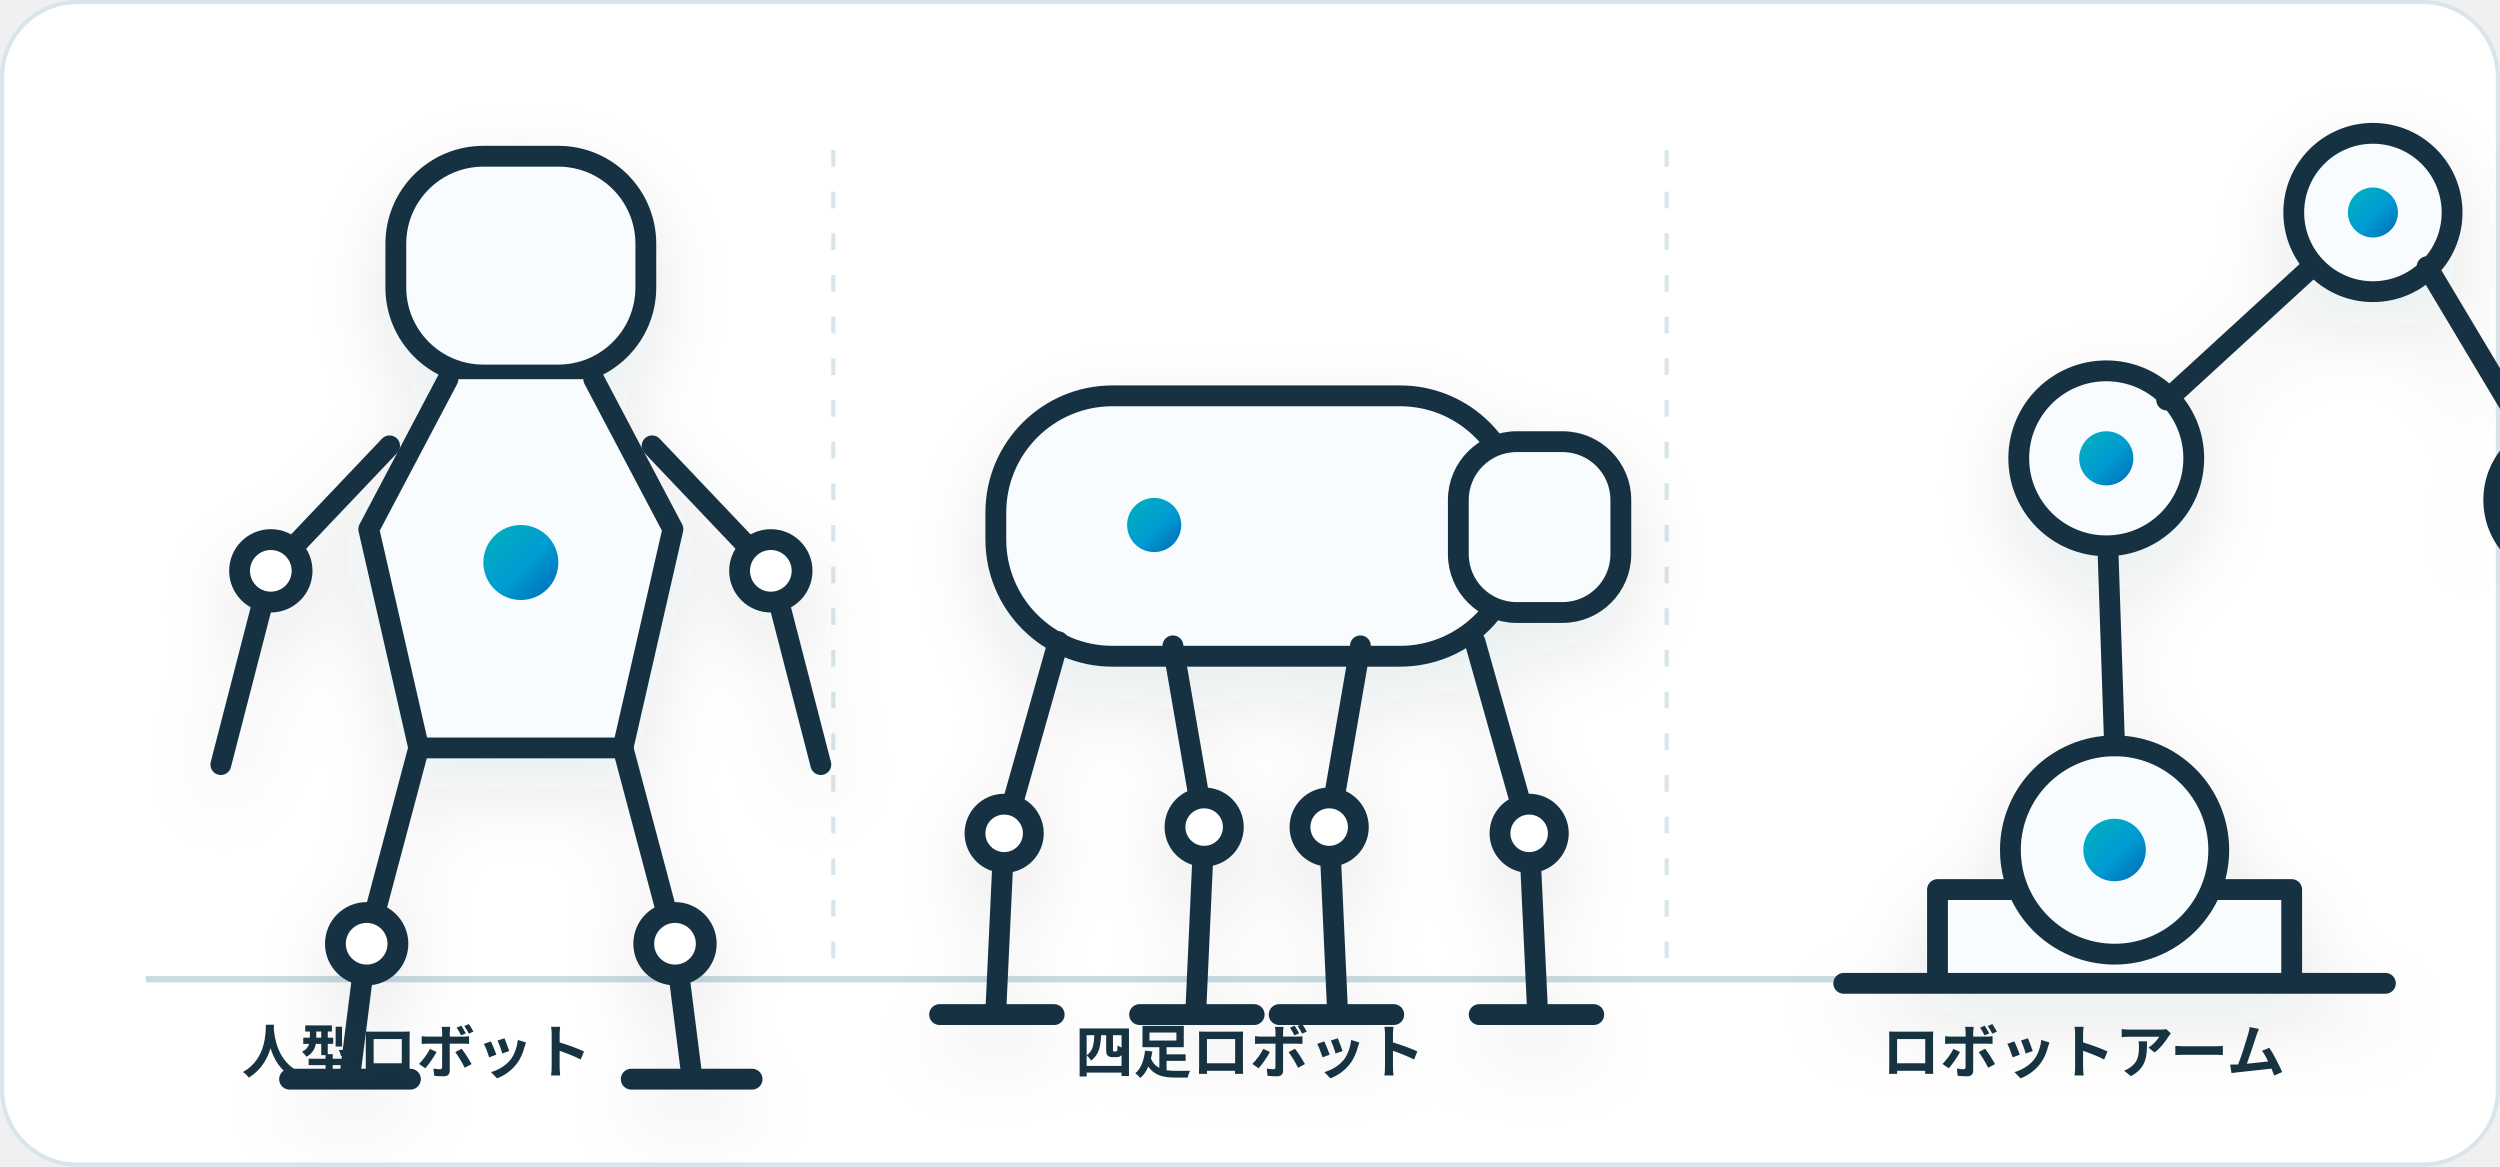
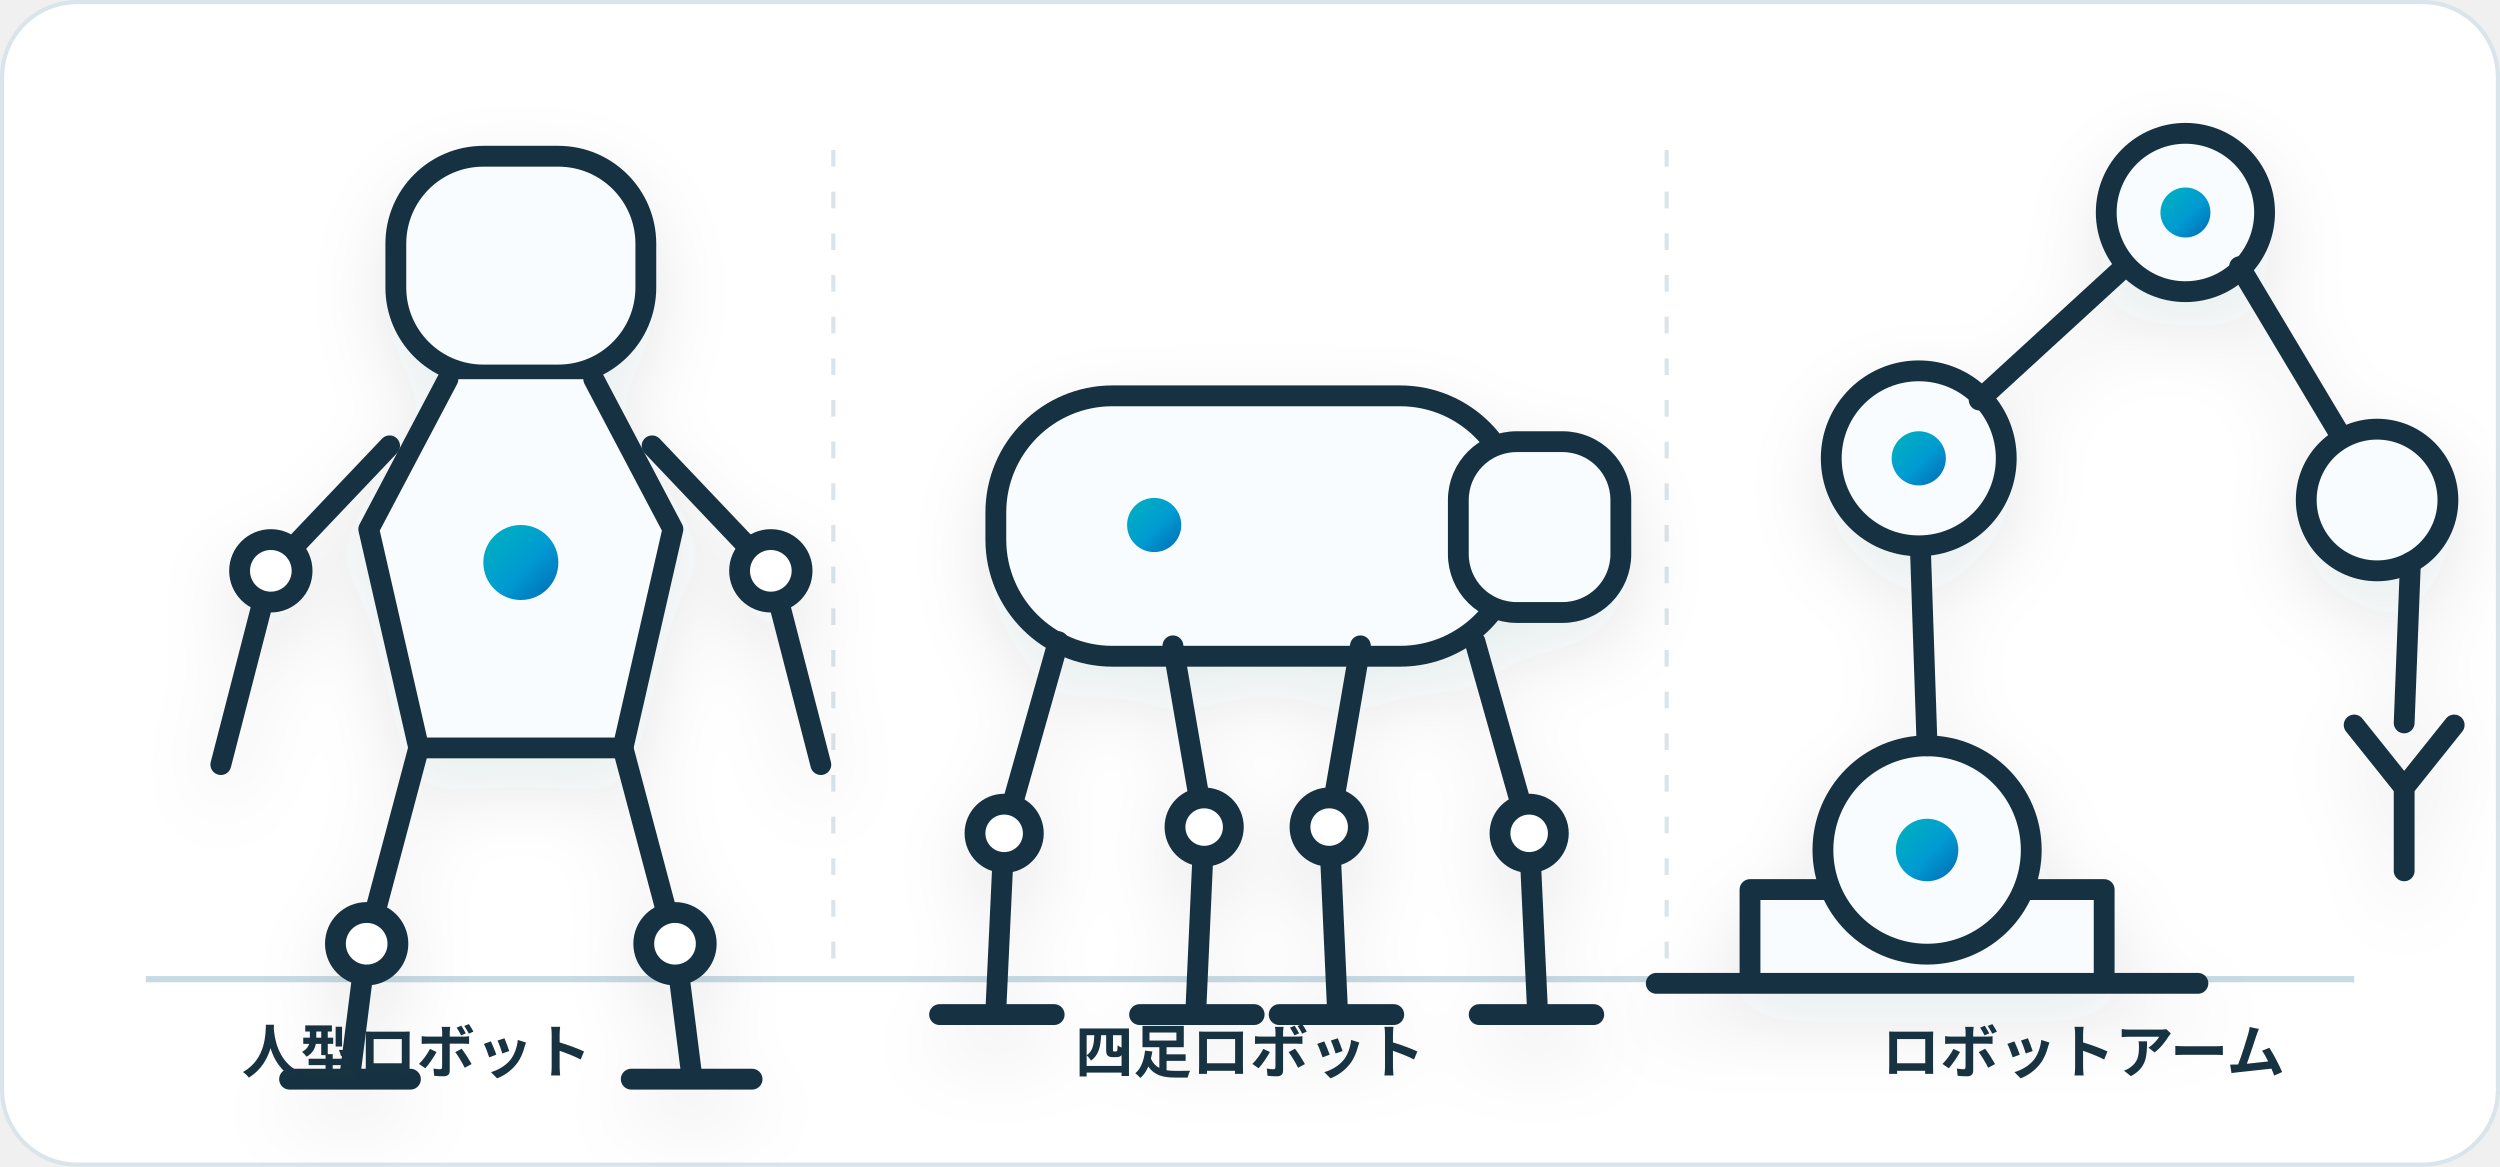
<svg xmlns="http://www.w3.org/2000/svg" viewBox="0 0 1200 560" role="img" aria-labelledby="title desc">
  <defs>
    <linearGradient id="accent" x1="0" y1="0" x2="1" y2="1">
      <stop offset="0" stop-color="#00b2bc" />
      <stop offset="0.55" stop-color="#009bd2" />
      <stop offset="1" stop-color="#0069b5" />
    </linearGradient>
    <filter id="shadow" x="-20%" y="-20%" width="140%" height="140%">
      <feDropShadow dx="0" dy="14" stdDeviation="18" flood-color="#0b3143" flood-opacity="0.10" />
    </filter>
  </defs>
  <rect x="1" y="1" width="1198" height="558" rx="36" fill="#ffffff" stroke="#d9e5ea" stroke-width="2" />
  <path d="M400 72V470M800 72V470" stroke="#d9e5ea" stroke-width="2" stroke-dasharray="8 12" />
  <path d="M70 470H1130" stroke="#c8dbe3" stroke-width="3" />
  <g transform="translate(85 55)" fill="none" stroke="#173342" stroke-width="10" stroke-linecap="round" stroke-linejoin="round" filter="url(#shadow)">
    <rect x="105" y="20" width="120" height="105" rx="42" fill="#f8fcfe" />
    <path d="M142 71h46" stroke="url(#accent)" stroke-width="15" />
    <path d="M130 127l-38 72 24 105h98l24-105-38-72" fill="#f8fcfe" />
    <circle cx="165" cy="215" r="18" fill="url(#accent)" stroke="none" />
    <path d="M102 159L45 219l-24 93M228 159l57 60 24 93" />
    <circle cx="45" cy="219" r="15" fill="#fff" />
    <circle cx="285" cy="219" r="15" fill="#fff" />
    <path d="M116 304l-25 94-8 63M214 304l25 94 8 63" />
    <circle cx="91" cy="398" r="15" fill="#fff" />
    <circle cx="239" cy="398" r="15" fill="#fff" />
    <path d="M54 463h58M218 463h58" />
  </g>
  <g transform="translate(428 130)" fill="none" stroke="#173342" stroke-width="10" stroke-linecap="round" stroke-linejoin="round" filter="url(#shadow)">
    <rect x="50" y="60" width="250" height="125" rx="56" fill="#f8fcfe" />
    <rect x="272" y="82" width="78" height="82" rx="28" fill="#f8fcfe" />
    <path d="M299 112h22" stroke="url(#accent)" stroke-width="14" />
    <path d="M80 178l-26 92-4 85M135 180l15 87-4 88M225 180l-15 87 4 88M280 178l26 92 4 85" />
    <circle cx="54" cy="270" r="14" fill="#fff" />
    <circle cx="150" cy="267" r="14" fill="#fff" />
    <circle cx="210" cy="267" r="14" fill="#fff" />
    <circle cx="306" cy="270" r="14" fill="#fff" />
    <path d="M23 357h55M119 357h55M186 357h55M282 357h55" />
    <circle cx="126" cy="122" r="13" fill="url(#accent)" stroke="none" />
  </g>
-   <g transform="translate(835 70)" fill="none" stroke="#173342" stroke-width="10" stroke-linecap="round" stroke-linejoin="round" filter="url(#shadow)">
+   <g transform="translate(745 70)" fill="none" stroke="#173342" stroke-width="10" stroke-linecap="round" stroke-linejoin="round" filter="url(#shadow)">
    <path d="M50 402h260M95 402v-45h170v45" fill="#f8fcfe" />
    <circle cx="180" cy="338" r="50" fill="#f8fcfe" />
    <path d="M180 288l-4-118" />
    <circle cx="176" cy="150" r="42" fill="#f8fcfe" />
    <path d="M205 122l84-77" />
    <circle cx="304" cy="32" r="38" fill="#f8fcfe" />
    <path d="M330 58l55 92" />
    <circle cx="396" cy="170" r="34" fill="#f8fcfe" />
    <path d="M412 200l-3 77" />
    <path d="M385 278l24 30 24-30M409 308v40" />
    <circle cx="180" cy="338" r="15" fill="url(#accent)" stroke="none" />
    <circle cx="176" cy="150" r="13" fill="url(#accent)" stroke="none" />
    <circle cx="304" cy="32" r="12" fill="url(#accent)" stroke="none" />
  </g>
  <g font-family="Noto Sans JP, sans-serif" text-anchor="middle">
    <text x="200" y="515" fill="#173342" font-size="28" font-weight="800">人型ロボット</text>
    <text x="600" y="515" fill="#173342" font-size="28" font-weight="800">四足ロボット</text>
    <text x="1000" y="515" fill="#173342" font-size="28" font-weight="800">ロボットアーム</text>
  </g>
</svg>
